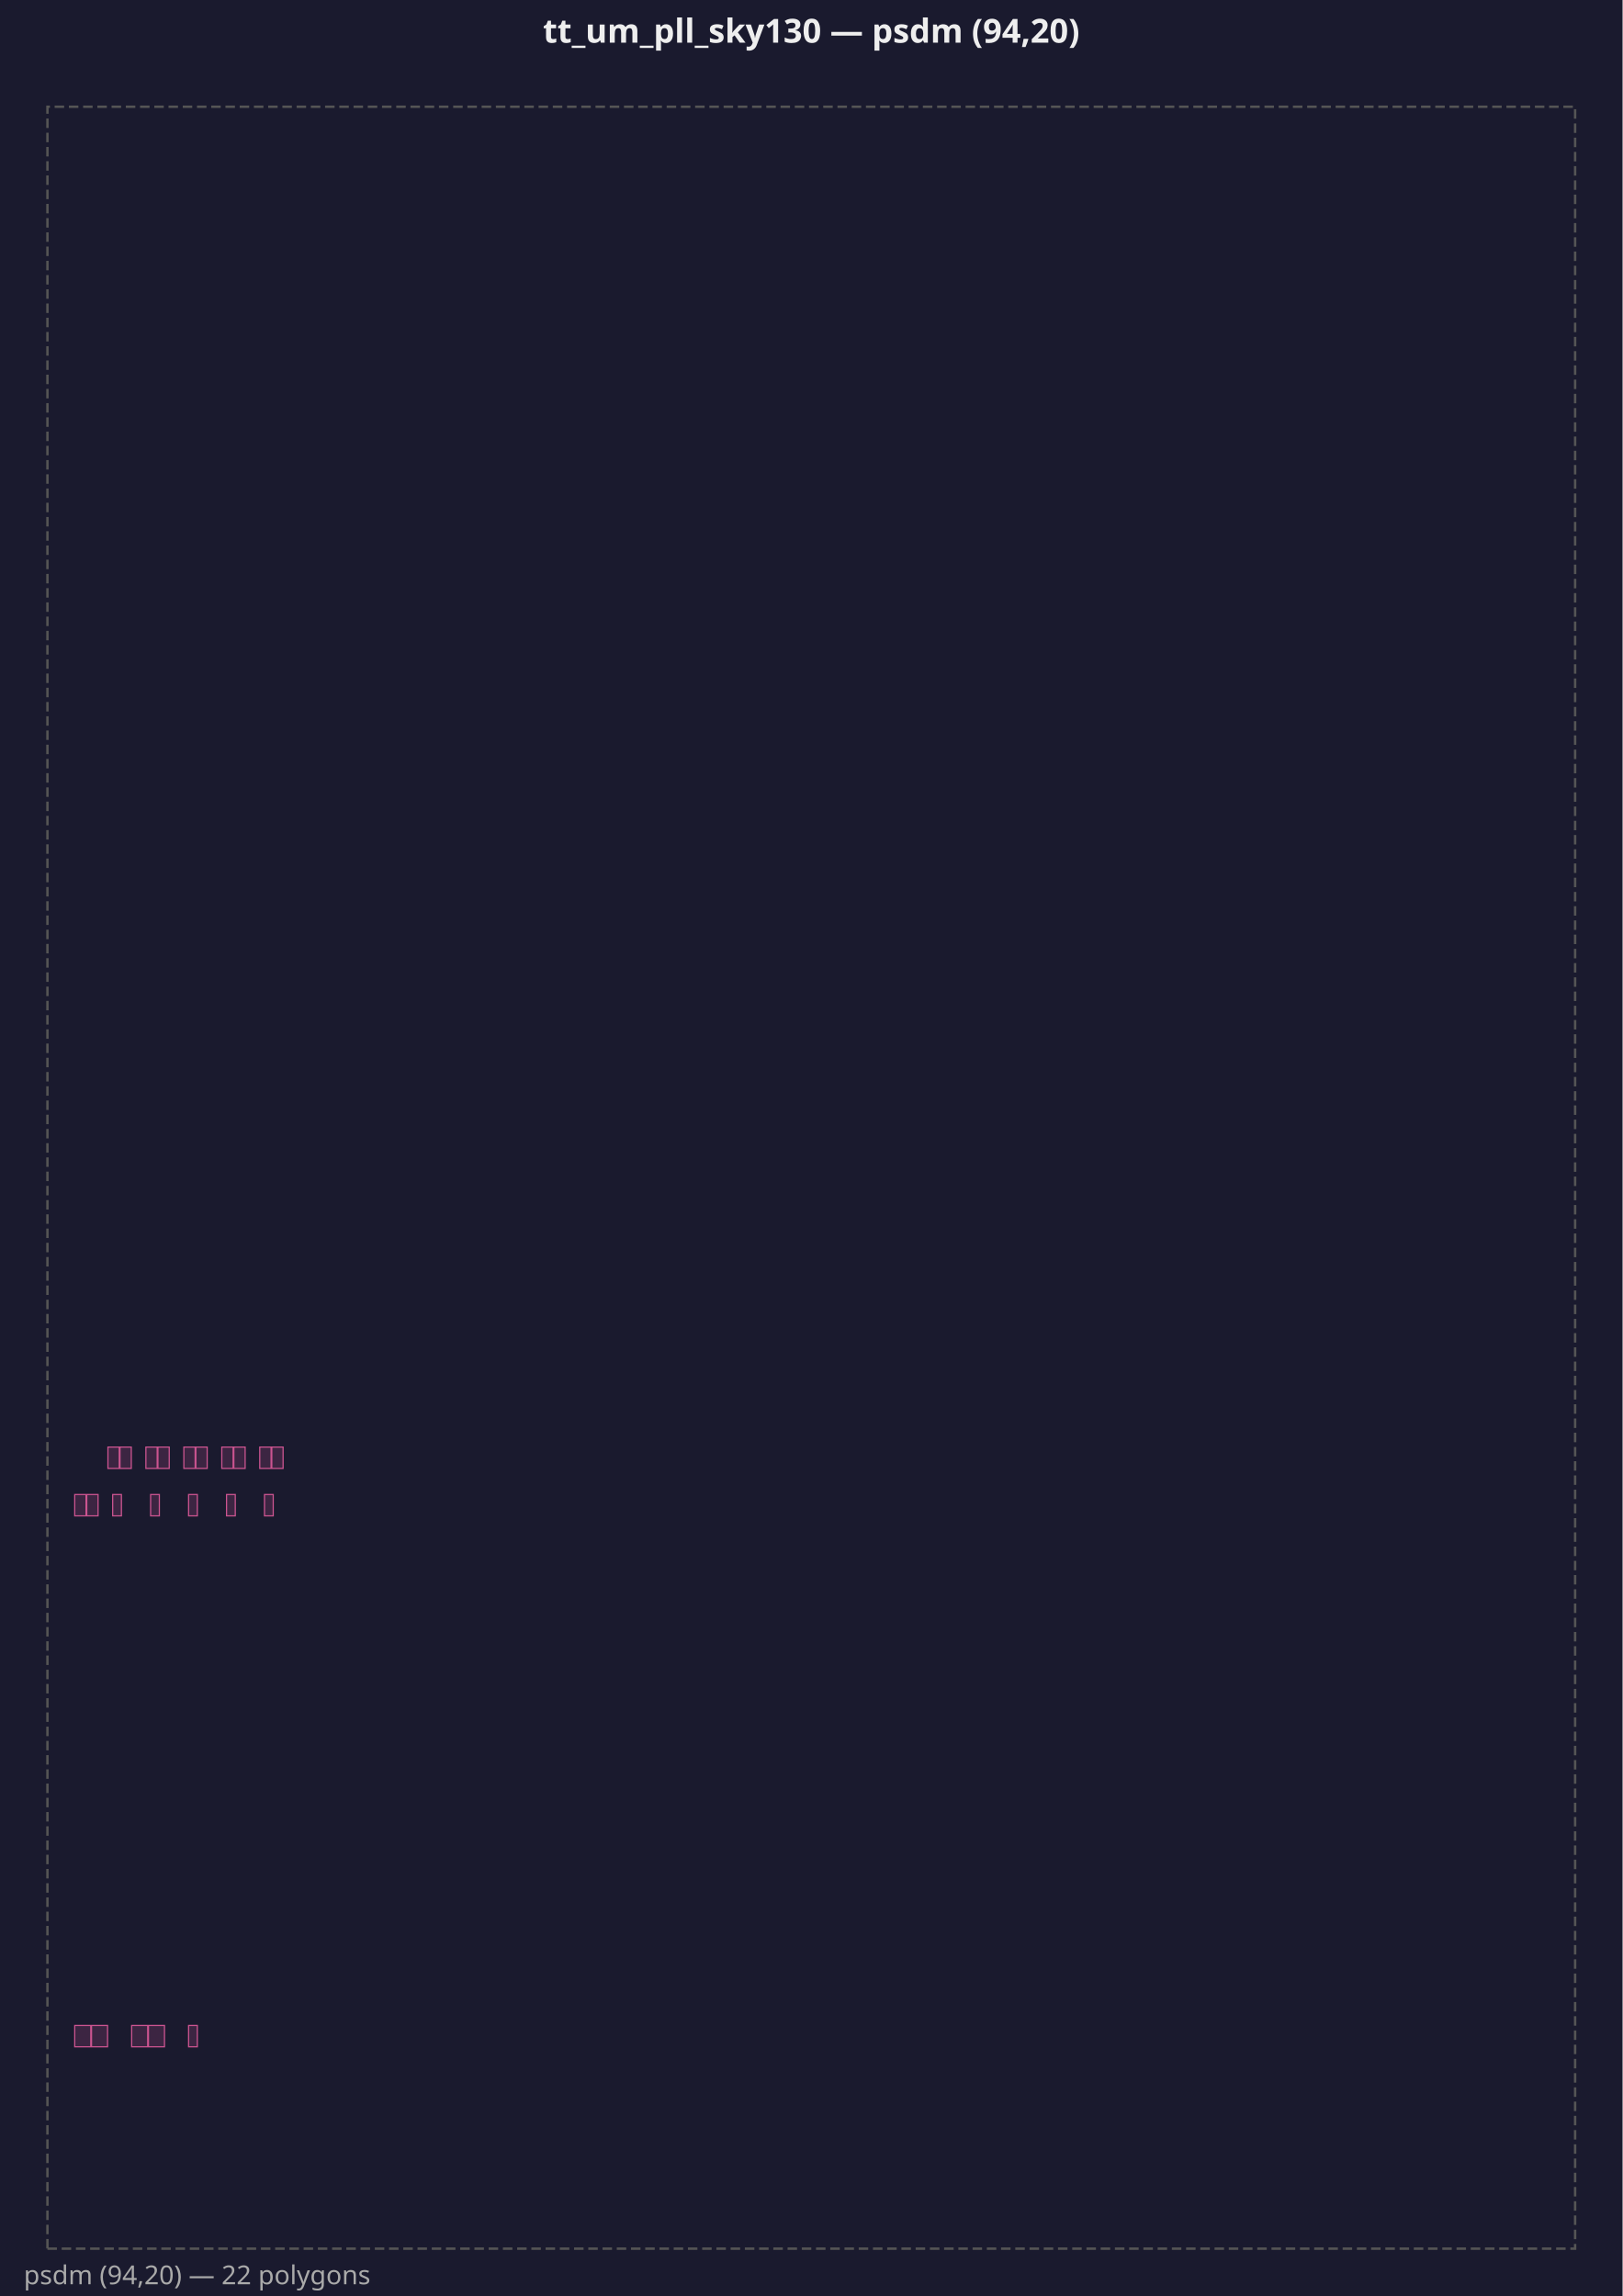
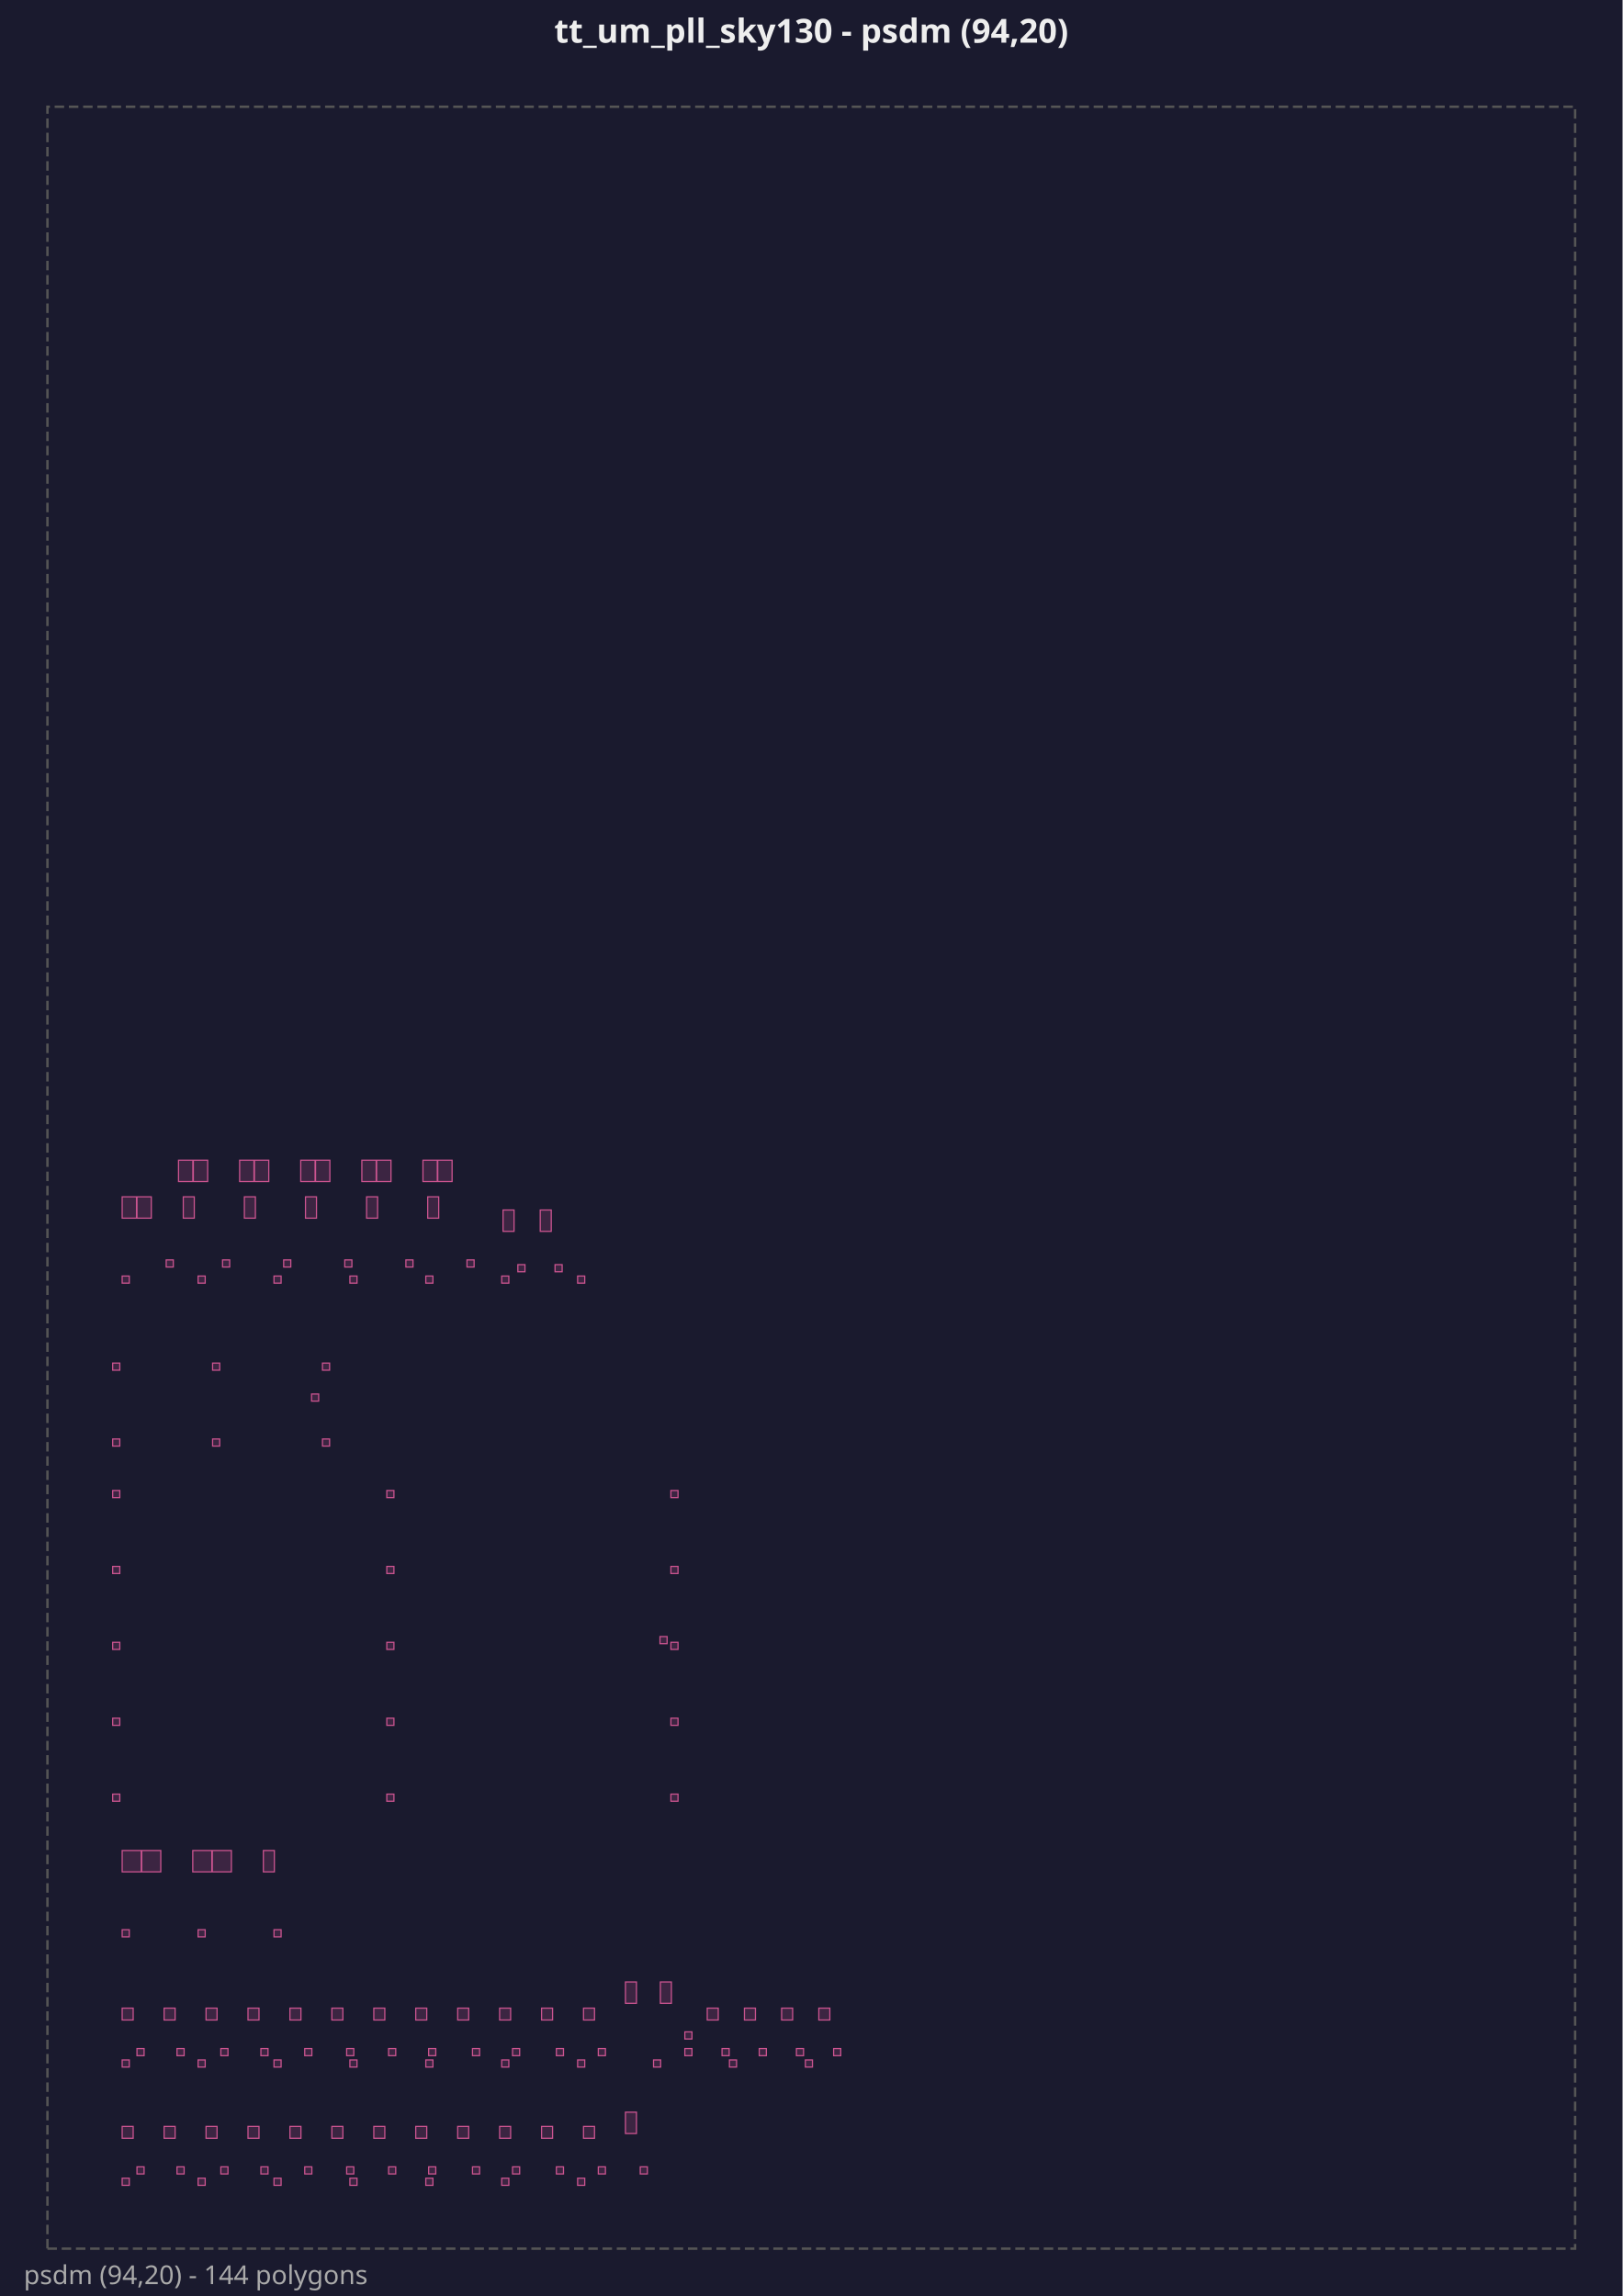
<svg xmlns="http://www.w3.org/2000/svg" width="684.0" height="968.0" viewBox="0 0 684.0 968.0">
  <rect width="100%" height="100%" fill="#1a1a2e" />
-   <text x="342.0" y="18" font-family="sans-serif" font-size="14" fill="#eee" text-anchor="middle" font-weight="bold">tt_um_pll_sky130 — psdm (94,20)</text>
+   <text x="342.0" y="18" font-family="sans-serif" font-size="14" fill="#eee" text-anchor="middle" font-weight="bold">tt_um_pll_sky130 - psdm (94,20)</text>
  <g transform="translate(0, 25)">
    <path d="M 20.00,923.04 L 664.00,923.04 L 664.00,20.00 L 20.00,20.00 Z" fill="none" stroke="#555555" stroke-width="1" stroke-dasharray="4,2" />
-     <path d="M 31.50,837.94 L 38.58,837.94 L 38.58,828.94 L 31.50,828.94 Z M 38.26,837.94 L 45.34,837.94 L 45.34,828.94 L 38.26,828.94 Z M 55.50,837.94 L 62.58,837.94 L 62.58,828.94 L 55.50,828.94 Z M 62.26,837.94 L 69.34,837.94 L 69.34,828.94 L 62.26,828.94 Z M 79.50,837.94 L 83.18,837.94 L 83.18,828.94 L 79.50,828.94 Z M 31.50,614.09 L 36.58,614.09 L 36.58,605.09 L 31.50,605.09 Z M 36.26,614.09 L 41.34,614.09 L 41.34,605.09 L 36.26,605.09 Z M 45.50,594.09 L 50.58,594.09 L 50.58,585.09 L 45.50,585.09 Z M 50.26,594.09 L 55.34,594.09 L 55.34,585.09 L 50.26,585.09 Z M 47.50,614.09 L 51.18,614.09 L 51.18,605.09 L 47.50,605.09 Z M 61.50,594.09 L 66.58,594.09 L 66.58,585.09 L 61.50,585.09 Z M 66.26,594.09 L 71.34,594.09 L 71.34,585.09 L 66.26,585.09 Z M 63.50,614.09 L 67.18,614.09 L 67.18,605.09 L 63.50,605.09 Z M 77.50,594.09 L 82.58,594.09 L 82.58,585.09 L 77.50,585.09 Z M 82.26,594.09 L 87.34,594.09 L 87.34,585.09 L 82.26,585.09 Z M 79.50,614.09 L 83.18,614.09 L 83.18,605.09 L 79.50,605.09 Z M 93.50,594.09 L 98.58,594.09 L 98.58,585.09 L 93.50,585.09 Z M 98.26,594.09 L 103.34,594.09 L 103.34,585.09 L 98.26,585.09 Z M 95.50,614.09 L 99.18,614.09 L 99.18,605.09 L 95.50,605.09 Z M 109.50,594.09 L 114.58,594.09 L 114.58,585.09 L 109.50,585.09 Z M 114.26,594.09 L 119.34,594.09 L 119.34,585.09 L 114.26,585.09 Z M 111.50,614.09 L 115.18,614.09 L 115.18,605.09 L 111.50,605.09 Z" fill="#FF69B4" fill-opacity="0.15" stroke="#cc5490" stroke-width="0.5" />
-     <text x="10" y="938.04" font-family="sans-serif" font-size="11" fill="#aaaaaa">psdm (94,20) — 22 polygons</text>
+     <path d="M 184.34,464.14 L 178.30,464.14 L 178.30,473.14 L 184.34,473.14 Z M 81.30,464.14 L 75.26,464.14 L 75.26,473.14 L 81.30,473.14 Z M 87.54,464.14 L 81.50,464.14 L 81.50,473.14 L 87.54,473.14 Z M 107.06,464.14 L 101.02,464.14 L 101.02,473.14 L 107.06,473.14 Z M 113.30,464.14 L 107.26,464.14 L 107.26,473.14 L 113.30,473.14 Z M 132.82,464.14 L 126.78,464.14 L 126.78,473.14 L 132.82,473.14 Z M 139.06,464.14 L 133.02,464.14 L 133.02,473.14 L 139.06,473.14 Z M 158.58,464.14 L 152.54,464.14 L 152.54,473.14 L 158.58,473.14 Z M 164.82,464.14 L 158.78,464.14 L 158.78,473.14 L 164.82,473.14 Z M 190.58,464.14 L 184.54,464.14 L 184.54,473.14 L 190.58,473.14 Z M 133.42,479.58 L 128.78,479.58 L 128.78,488.58 L 133.42,488.58 Z M 107.66,479.58 L 103.02,479.58 L 103.02,488.58 L 107.66,488.58 Z M 184.94,479.58 L 180.30,479.58 L 180.30,488.58 L 184.94,488.58 Z M 81.90,479.58 L 77.26,479.58 L 77.26,488.58 L 81.90,488.58 Z M 159.18,479.58 L 154.54,479.58 L 154.54,488.58 L 159.18,488.58 Z M 63.78,479.58 L 57.74,479.58 L 57.74,488.58 L 63.78,488.58 Z M 57.54,479.58 L 51.50,479.58 L 51.50,488.58 L 57.54,488.58 Z M 216.70,485.14 L 212.06,485.14 L 212.06,494.14 L 216.70,494.14 Z M 232.38,485.14 L 227.74,485.14 L 227.74,494.14 L 232.38,494.14 Z M 148.34,506.18 L 145.34,506.18 L 145.34,509.18 L 148.34,509.18 Z M 73.06,506.18 L 70.06,506.18 L 70.06,509.18 L 73.06,509.18 Z M 174.10,506.18 L 171.10,506.18 L 171.10,509.18 L 174.10,509.18 Z M 199.86,506.18 L 196.86,506.18 L 196.86,509.18 L 199.86,509.18 Z M 122.58,506.18 L 119.58,506.18 L 119.58,509.18 L 122.58,509.18 Z M 96.82,506.18 L 93.82,506.18 L 93.82,509.18 L 96.82,509.18 Z M 221.30,508.18 L 218.30,508.18 L 218.30,511.18 L 221.30,511.18 Z M 236.98,508.18 L 233.98,508.18 L 233.98,511.18 L 236.98,511.18 Z M 54.50,512.98 L 51.50,512.98 L 51.50,515.98 L 54.50,515.98 Z M 246.50,512.98 L 243.50,512.98 L 243.50,515.98 L 246.50,515.98 Z M 214.50,512.98 L 211.50,512.98 L 211.50,515.98 L 214.50,515.98 Z M 182.50,512.98 L 179.50,512.98 L 179.50,515.98 L 182.50,515.98 Z M 150.50,512.98 L 147.50,512.98 L 147.50,515.98 L 150.50,515.98 Z M 118.50,512.98 L 115.50,512.98 L 115.50,515.98 L 118.50,515.98 Z M 86.50,512.98 L 83.50,512.98 L 83.50,515.98 L 86.50,515.98 Z M 92.62,549.68 L 89.62,549.68 L 89.62,552.68 L 92.62,552.68 Z M 138.94,549.68 L 135.94,549.68 L 135.94,552.68 L 138.94,552.68 Z M 50.50,549.68 L 47.50,549.68 L 47.50,552.68 L 50.50,552.68 Z M 134.34,562.72 L 131.34,562.72 L 131.34,565.72 L 134.34,565.72 Z M 138.94,581.68 L 135.94,581.68 L 135.94,584.68 L 138.94,584.68 Z M 50.50,581.68 L 47.50,581.68 L 47.50,584.68 L 50.50,584.68 Z M 92.62,581.68 L 89.62,581.68 L 89.62,584.68 L 92.62,584.68 Z M 50.50,603.40 L 47.50,603.40 L 47.50,606.40 L 50.50,606.40 Z M 166.06,603.40 L 163.06,603.40 L 163.06,606.40 L 166.06,606.40 Z M 285.82,603.40 L 282.82,603.40 L 282.82,606.40 L 285.82,606.40 Z M 166.06,635.40 L 163.06,635.40 L 163.06,638.40 L 166.06,638.40 Z M 285.82,635.40 L 282.82,635.40 L 282.82,638.40 L 285.82,638.40 Z M 50.50,635.40 L 47.50,635.40 L 47.50,638.40 L 50.50,638.40 Z M 281.22,664.98 L 278.22,664.98 L 278.22,667.98 L 281.22,667.98 Z M 50.50,667.40 L 47.50,667.40 L 47.50,670.40 L 50.50,670.40 Z M 166.06,667.40 L 163.06,667.40 L 163.06,670.40 L 166.06,670.40 Z M 285.82,667.40 L 282.82,667.40 L 282.82,670.40 L 285.82,670.40 Z M 285.82,699.40 L 282.82,699.40 L 282.82,702.40 L 285.82,702.40 Z M 50.50,699.40 L 47.50,699.40 L 47.50,702.40 L 50.50,702.40 Z M 166.06,699.40 L 163.06,699.40 L 163.06,702.40 L 166.06,702.40 Z M 285.82,731.40 L 282.82,731.40 L 282.82,734.40 L 285.82,734.40 Z M 50.50,731.40 L 47.50,731.40 L 47.50,734.40 L 50.50,734.40 Z M 166.06,731.40 L 163.06,731.40 L 163.06,734.40 L 166.06,734.40 Z M 59.54,755.18 L 51.50,755.18 L 51.50,764.18 L 59.54,764.18 Z M 67.78,755.18 L 59.74,755.18 L 59.74,764.18 L 67.78,764.18 Z M 115.66,755.18 L 111.02,755.18 L 111.02,764.18 L 115.66,764.18 Z M 89.30,755.18 L 81.26,755.18 L 81.26,764.18 L 89.30,764.18 Z M 97.54,755.18 L 89.50,755.18 L 89.50,764.18 L 97.54,764.18 Z M 118.50,788.58 L 115.50,788.58 L 115.50,791.58 L 118.50,791.58 Z M 86.50,788.58 L 83.50,788.58 L 83.50,791.58 L 86.50,791.58 Z M 54.50,788.58 L 51.50,788.58 L 51.50,791.58 L 54.50,791.58 Z M 283.02,810.60 L 278.38,810.60 L 278.38,819.60 L 283.02,819.60 Z M 268.30,810.60 L 263.66,810.60 L 263.66,819.60 L 268.30,819.60 Z M 56.14,821.64 L 51.50,821.64 L 51.50,826.64 L 56.14,826.64 Z M 349.82,821.64 L 345.18,821.64 L 345.18,826.64 L 349.82,826.64 Z M 334.14,821.64 L 329.50,821.64 L 329.50,826.64 L 334.14,826.64 Z M 179.90,821.64 L 175.26,821.64 L 175.26,826.64 L 179.90,826.64 Z M 162.22,821.64 L 157.58,821.64 L 157.58,826.64 L 162.22,826.64 Z M 144.54,821.64 L 139.90,821.64 L 139.90,826.64 L 144.54,826.64 Z M 126.86,821.64 L 122.22,821.64 L 122.22,826.64 L 126.86,826.64 Z M 109.18,821.64 L 104.54,821.64 L 104.54,826.64 L 109.18,826.64 Z M 91.50,821.64 L 86.86,821.64 L 86.86,826.64 L 91.50,826.64 Z M 73.82,821.64 L 69.18,821.64 L 69.18,826.64 L 73.82,826.64 Z M 215.26,821.64 L 210.62,821.64 L 210.62,826.64 L 215.26,826.64 Z M 232.94,821.64 L 228.30,821.64 L 228.30,826.64 L 232.94,826.64 Z M 250.62,821.64 L 245.98,821.64 L 245.98,826.64 L 250.62,826.64 Z M 302.78,821.64 L 298.14,821.64 L 298.14,826.64 L 302.78,826.64 Z M 318.46,821.64 L 313.82,821.64 L 313.82,826.64 L 318.46,826.64 Z M 197.58,821.64 L 192.94,821.64 L 192.94,826.64 L 197.58,826.64 Z M 291.70,831.64 L 288.70,831.64 L 288.70,834.64 L 291.70,834.64 Z M 354.42,838.68 L 351.42,838.68 L 351.42,841.68 L 354.42,841.68 Z M 166.82,838.68 L 163.82,838.68 L 163.82,841.68 L 166.82,841.68 Z M 219.06,838.68 L 216.06,838.68 L 216.06,841.68 L 219.06,841.68 Z M 183.70,838.68 L 180.70,838.68 L 180.70,841.68 L 183.70,841.68 Z M 149.14,838.68 L 146.14,838.68 L 146.14,841.68 L 149.14,841.68 Z M 131.46,838.68 L 128.46,838.68 L 128.46,841.68 L 131.46,841.68 Z M 96.10,838.68 L 93.10,838.68 L 93.10,841.68 L 96.10,841.68 Z M 60.74,838.68 L 57.74,838.68 L 57.74,841.68 L 60.74,841.68 Z M 112.98,838.68 L 109.98,838.68 L 109.98,841.68 L 112.98,841.68 Z M 77.62,838.68 L 74.62,838.68 L 74.62,841.68 L 77.62,841.68 Z M 202.18,838.68 L 199.18,838.68 L 199.18,841.68 L 202.18,841.68 Z M 237.54,838.68 L 234.54,838.68 L 234.54,841.68 L 237.54,841.68 Z M 255.22,838.68 L 252.22,838.68 L 252.22,841.68 L 255.22,841.68 Z M 291.70,838.68 L 288.70,838.68 L 288.70,841.68 L 291.70,841.68 Z M 307.38,838.68 L 304.38,838.68 L 304.38,841.68 L 307.38,841.68 Z M 323.06,838.68 L 320.06,838.68 L 320.06,841.68 L 323.06,841.68 Z M 338.74,838.68 L 335.74,838.68 L 335.74,841.68 L 338.74,841.68 Z M 86.50,843.48 L 83.50,843.48 L 83.50,846.48 L 86.50,846.48 Z M 54.50,843.48 L 51.50,843.48 L 51.50,846.48 L 54.50,846.48 Z M 310.50,843.48 L 307.50,843.48 L 307.50,846.48 L 310.50,846.48 Z M 278.50,843.48 L 275.50,843.48 L 275.50,846.48 L 278.50,846.48 Z M 246.50,843.48 L 243.50,843.48 L 243.50,846.48 L 246.50,846.48 Z M 214.50,843.48 L 211.50,843.48 L 211.50,846.48 L 214.50,846.48 Z M 182.50,843.48 L 179.50,843.48 L 179.50,846.48 L 182.50,846.48 Z M 150.50,843.48 L 147.50,843.48 L 147.50,846.48 L 150.50,846.48 Z M 118.50,843.48 L 115.50,843.48 L 115.50,846.48 L 118.50,846.48 Z M 342.50,843.48 L 339.50,843.48 L 339.50,846.48 L 342.50,846.48 Z M 268.30,865.50 L 263.66,865.50 L 263.66,874.50 L 268.30,874.50 Z M 109.18,871.50 L 104.54,871.50 L 104.54,876.50 L 109.18,876.50 Z M 126.86,871.50 L 122.22,871.50 L 122.22,876.50 L 126.86,876.50 Z M 91.50,871.50 L 86.86,871.50 L 86.86,876.50 L 91.50,876.50 Z M 144.54,871.50 L 139.90,871.50 L 139.90,876.50 L 144.54,876.50 Z M 73.82,871.50 L 69.18,871.50 L 69.18,876.50 L 73.82,876.50 Z M 56.14,871.50 L 51.50,871.50 L 51.50,876.50 L 56.14,876.50 Z M 162.22,871.50 L 157.58,871.50 L 157.58,876.50 L 162.22,876.50 Z M 179.90,871.50 L 175.26,871.50 L 175.26,876.50 L 179.90,876.50 Z M 197.58,871.50 L 192.94,871.50 L 192.94,876.50 L 197.58,876.50 Z M 215.26,871.50 L 210.62,871.50 L 210.62,876.50 L 215.26,876.50 Z M 232.94,871.50 L 228.30,871.50 L 228.30,876.50 L 232.94,876.50 Z M 250.62,871.50 L 245.98,871.50 L 245.98,876.50 L 250.62,876.50 Z M 60.74,888.54 L 57.74,888.54 L 57.74,891.54 L 60.74,891.54 Z M 112.98,888.54 L 109.98,888.54 L 109.98,891.54 L 112.98,891.54 Z M 96.10,888.54 L 93.10,888.54 L 93.10,891.54 L 96.10,891.54 Z M 255.22,888.54 L 252.22,888.54 L 252.22,891.54 L 255.22,891.54 Z M 77.62,888.54 L 74.62,888.54 L 74.62,891.54 L 77.62,891.54 Z M 131.46,888.54 L 128.46,888.54 L 128.46,891.54 L 131.46,891.54 Z M 149.14,888.54 L 146.14,888.54 L 146.14,891.54 L 149.14,891.54 Z M 183.70,888.54 L 180.70,888.54 L 180.70,891.54 L 183.70,891.54 Z M 219.06,888.54 L 216.06,888.54 L 216.06,891.54 L 219.06,891.54 Z M 166.82,888.54 L 163.82,888.54 L 163.82,891.54 L 166.82,891.54 Z M 202.18,888.54 L 199.18,888.54 L 199.18,891.54 L 202.18,891.54 Z M 237.54,888.54 L 234.54,888.54 L 234.54,891.54 L 237.54,891.54 Z M 272.90,888.54 L 269.90,888.54 L 269.90,891.54 L 272.90,891.54 Z M 246.50,893.34 L 243.50,893.34 L 243.50,896.34 L 246.50,896.34 Z M 214.50,893.34 L 211.50,893.34 L 211.50,896.34 L 214.50,896.34 Z M 182.50,893.34 L 179.50,893.34 L 179.50,896.34 L 182.50,896.34 Z M 150.50,893.34 L 147.50,893.34 L 147.50,896.34 L 150.50,896.34 Z M 118.50,893.34 L 115.50,893.34 L 115.50,896.34 L 118.50,896.34 Z M 86.50,893.34 L 83.50,893.34 L 83.50,896.34 L 86.50,896.34 Z M 54.50,893.34 L 51.50,893.34 L 51.50,896.34 L 54.50,896.34 Z" fill="#FF69B4" fill-opacity="0.15" stroke="#cc5490" stroke-width="0.5" />
+     <text x="10" y="938" font-family="sans-serif" font-size="11" fill="#aaaaaa">psdm (94,20) - 144 polygons</text>
  </g>
</svg>
